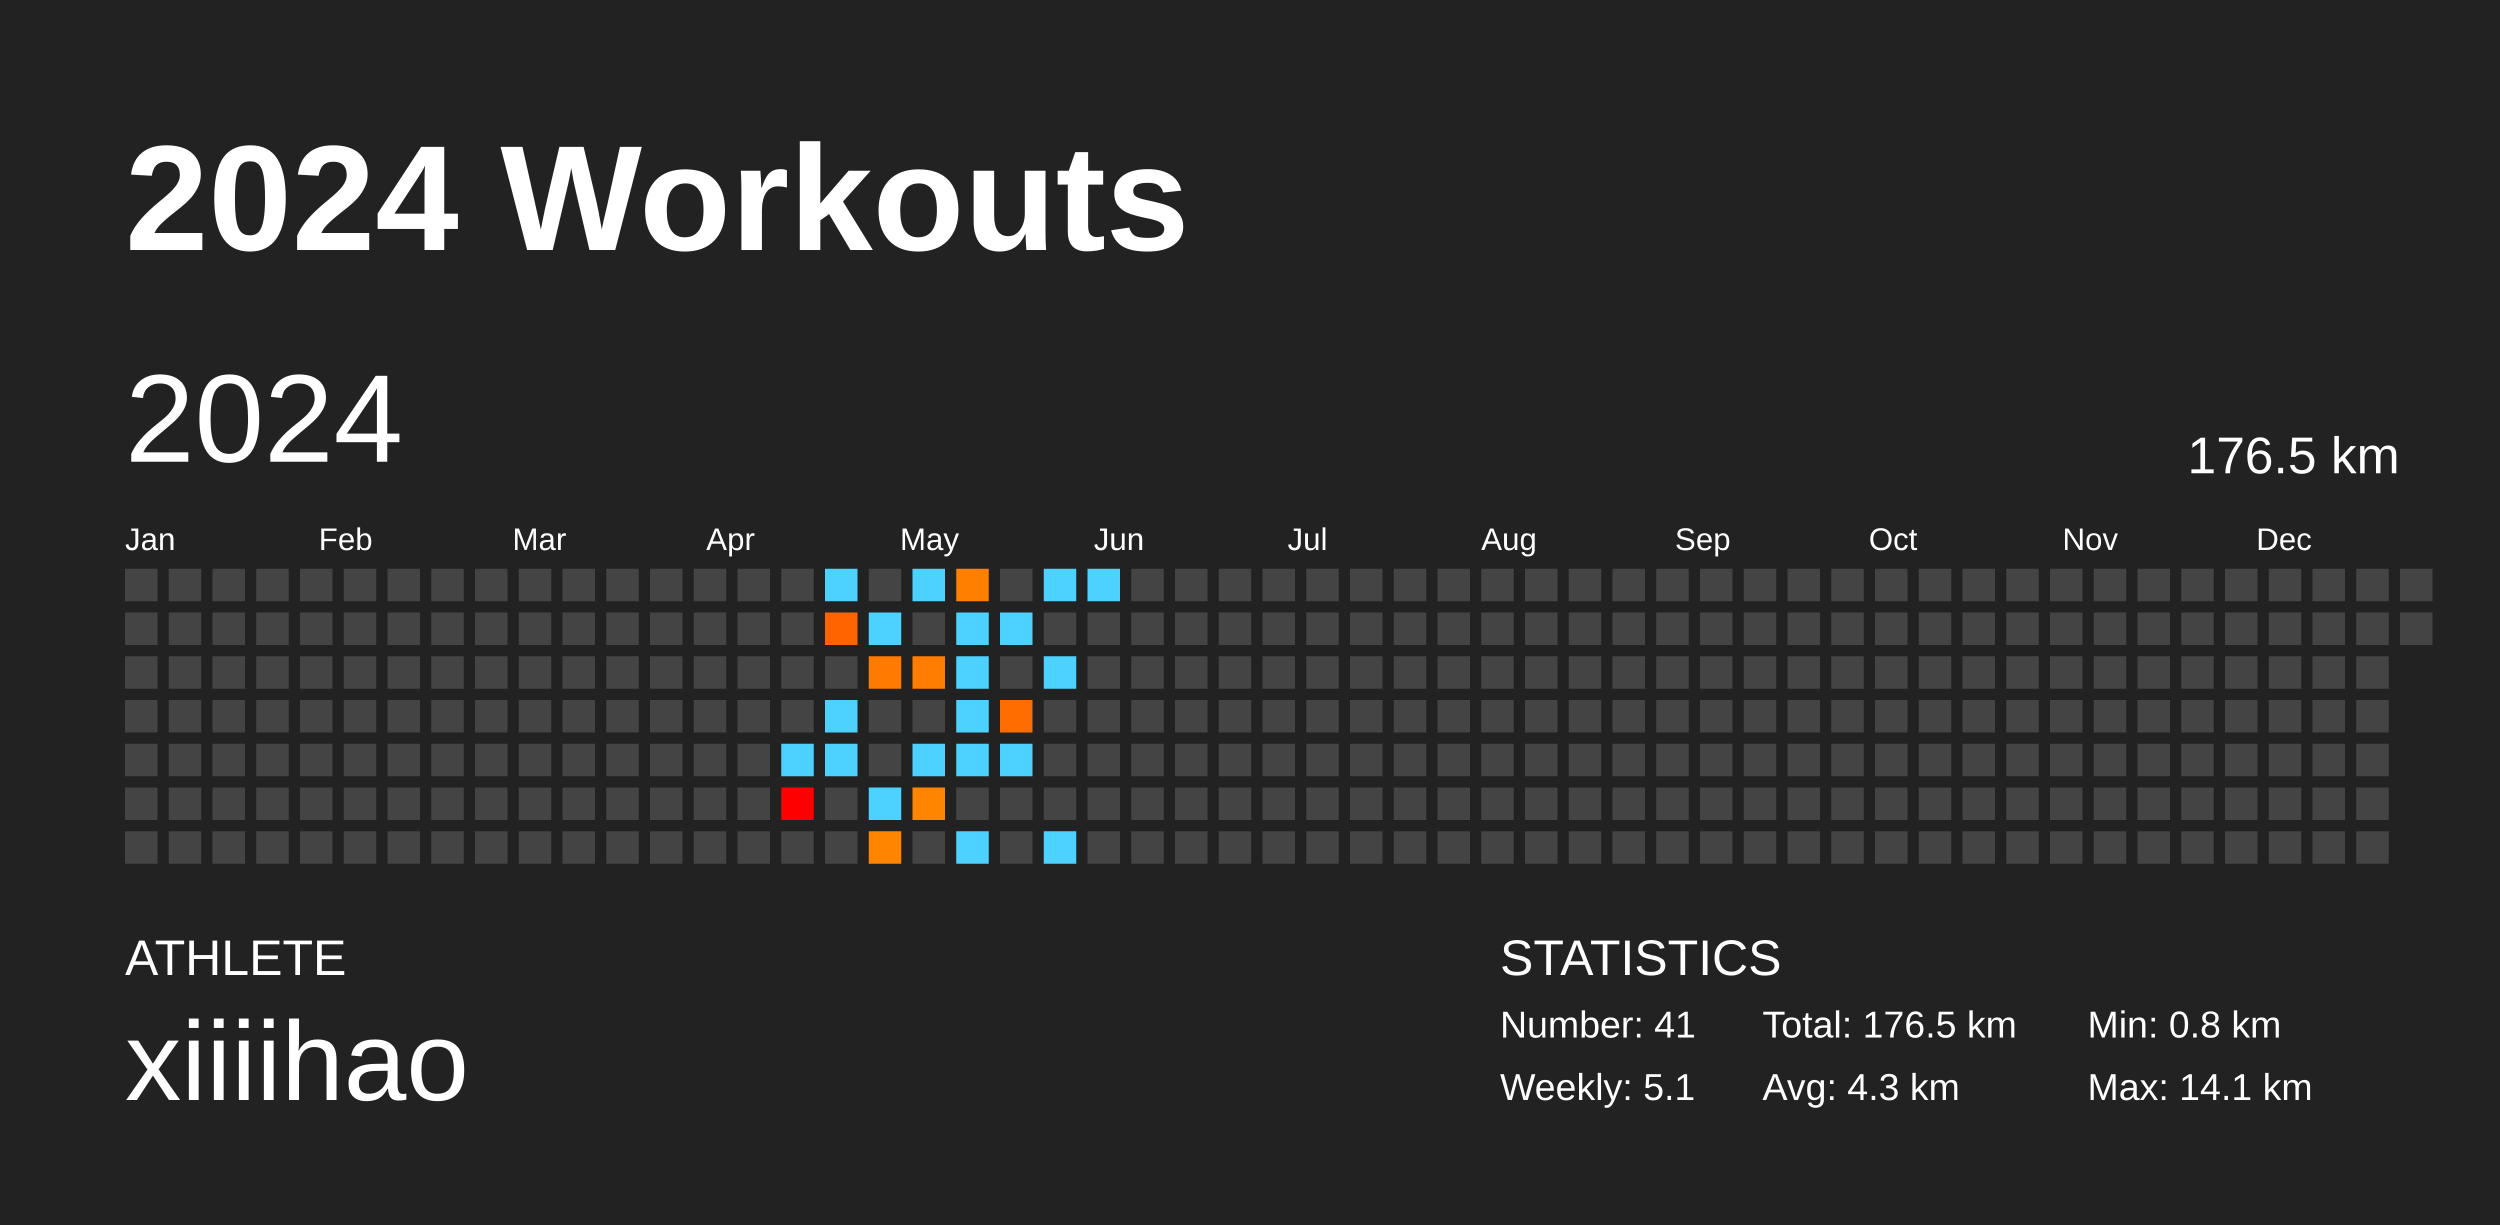
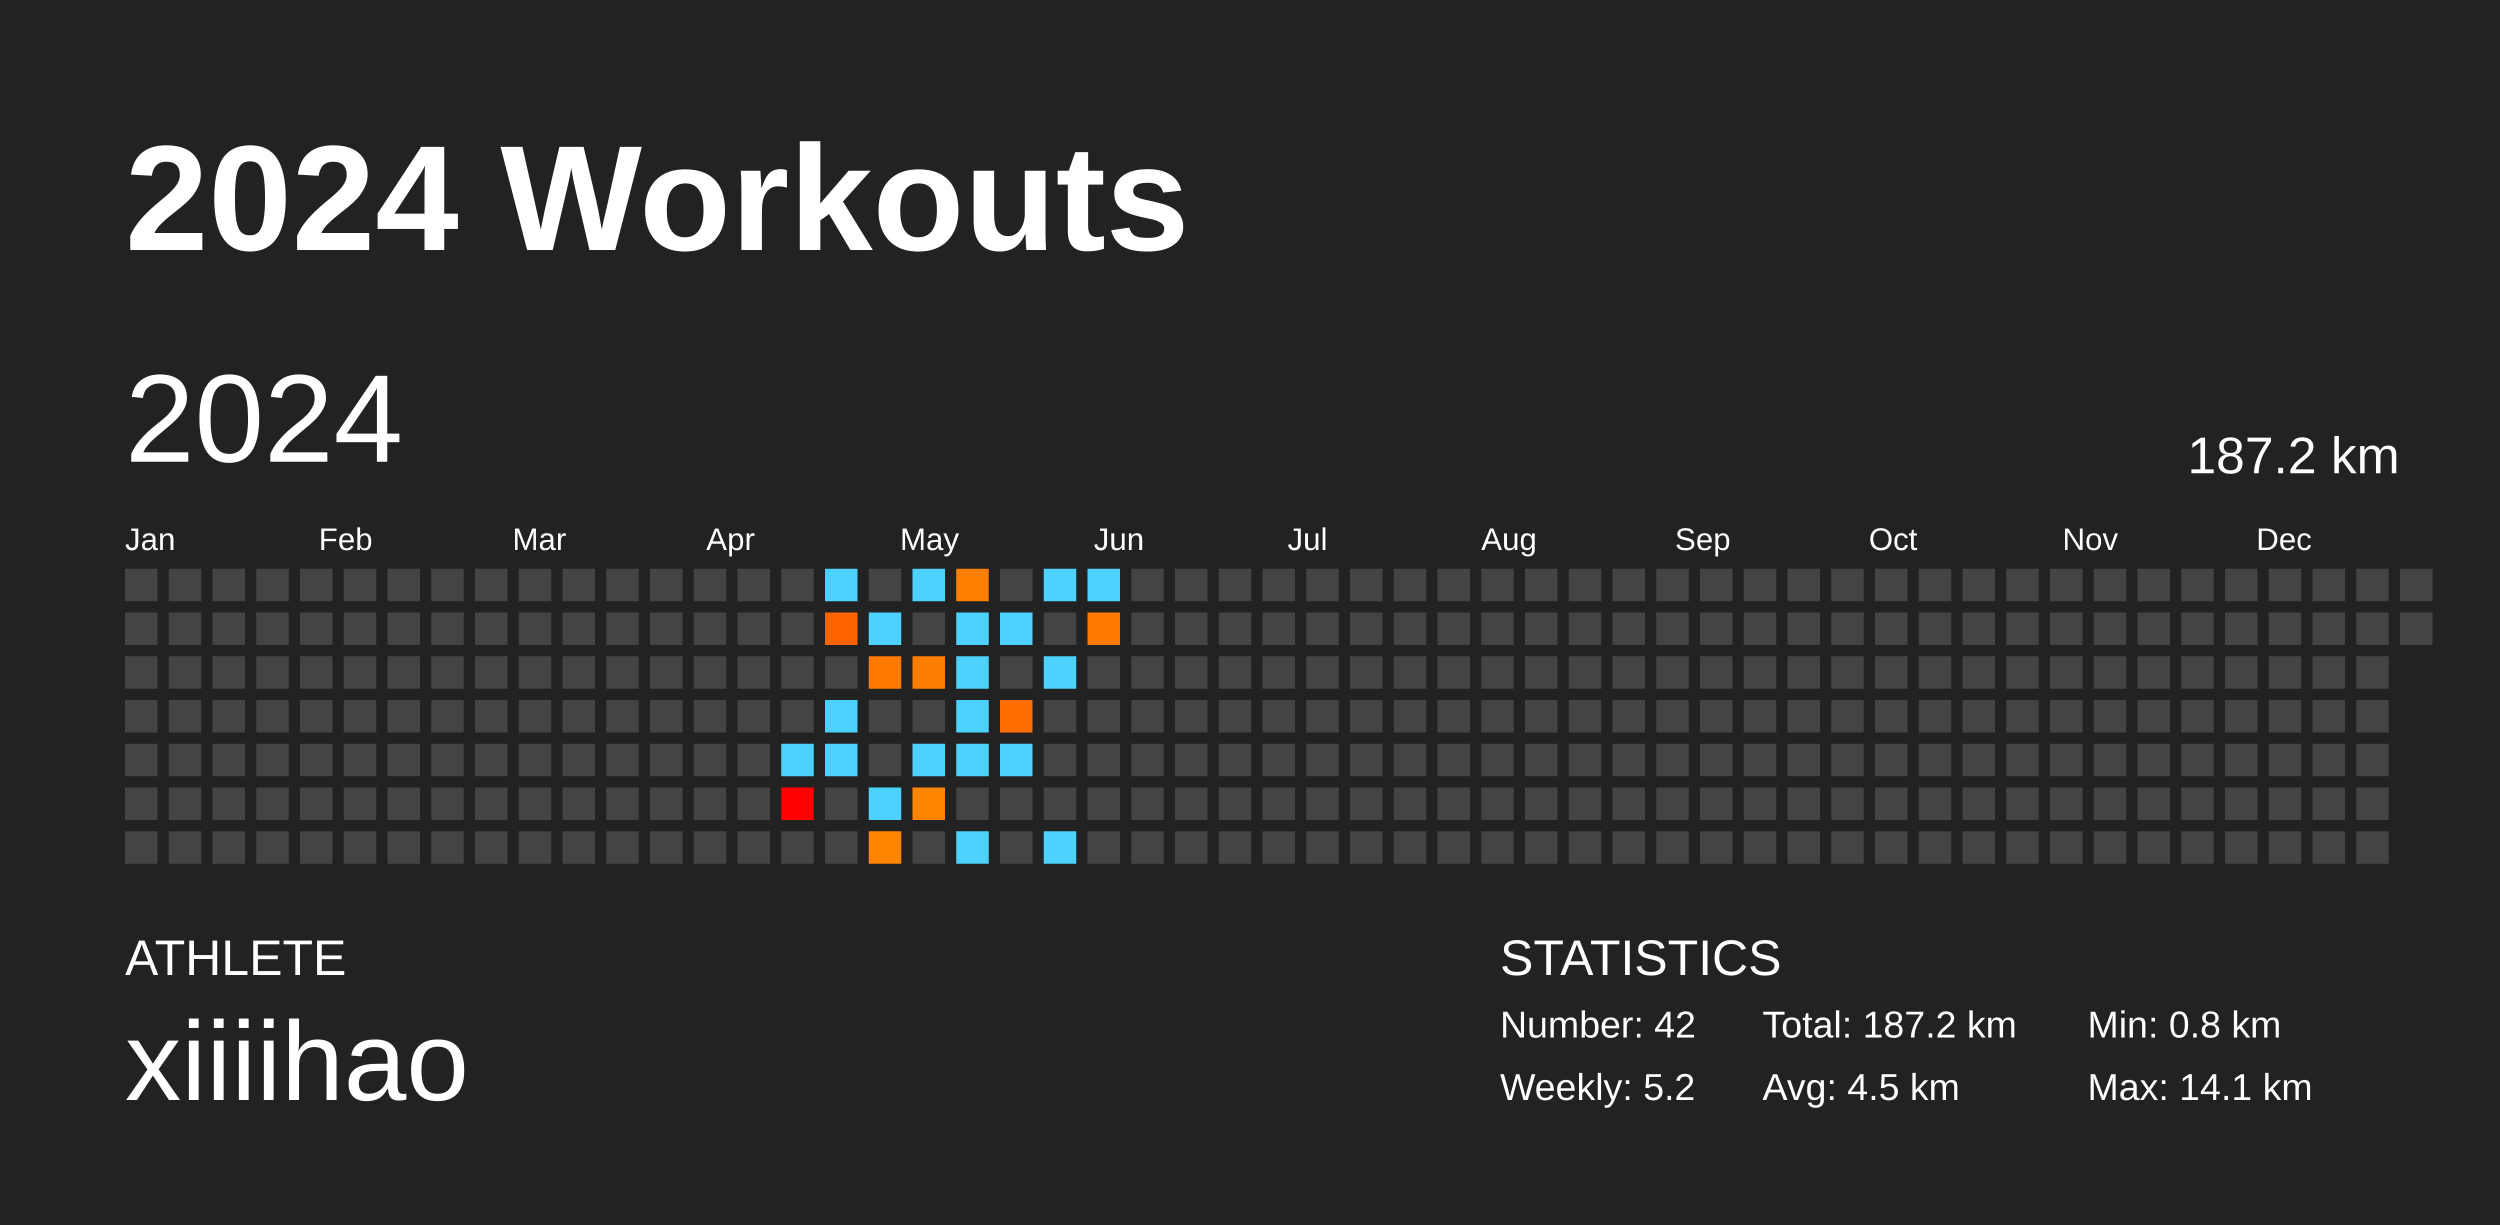
<svg xmlns="http://www.w3.org/2000/svg" baseProfile="full" height="98mm" version="1.1" viewBox="0,0,200,98" width="200mm">
  <defs />
  <rect fill="#222222" height="98" width="200" x="0" y="0" />
  <text fill="#FFFFFF" style="font-size:12px; font-family:Arial; font-weight:bold;" x="10" y="20">2024 Workouts</text>
  <text fill="#FFFFFF" style="font-size:4px; font-family:Arial" x="10" y="78">ATHLETE</text>
  <text fill="#FFFFFF" style="font-size:9px; font-family:Arial" x="10" y="88">xiiiihao</text>
  <text fill="#FFFFFF" style="font-size:4px; font-family:Arial" x="120" y="78">STATISTICS</text>
-   <text fill="#FFFFFF" style="font-size:3px; font-family:Arial" x="120" y="83">Number: 41</text>
-   <text fill="#FFFFFF" style="font-size:3px; font-family:Arial" x="120" y="88">Weekly: 5.1</text>
-   <text fill="#FFFFFF" style="font-size:3px; font-family:Arial" x="141" y="83">Total: 176.5 km</text>
-   <text fill="#FFFFFF" style="font-size:3px; font-family:Arial" x="141" y="88">Avg: 4.3 km</text>
+   <text fill="#FFFFFF" style="font-size:3px; font-family:Arial" x="120" y="83">Number: 42</text>
+   <text fill="#FFFFFF" style="font-size:3px; font-family:Arial" x="120" y="88">Weekly: 5.2</text>
+   <text fill="#FFFFFF" style="font-size:3px; font-family:Arial" x="141" y="83">Total: 187.2 km</text>
+   <text fill="#FFFFFF" style="font-size:3px; font-family:Arial" x="141" y="88">Avg: 4.5 km</text>
  <text fill="#FFFFFF" style="font-size:3px; font-family:Arial" x="167" y="83">Min: 0.8 km</text>
  <text fill="#FFFFFF" style="font-size:3px; font-family:Arial" x="167" y="88">Max: 14.1 km</text>
  <text dominant-baseline="hanging" fill="#FFFFFF" style="font-size:10.0px; font-family:Arial;" x="10" y="30">2024</text>
-   <text dominant-baseline="hanging" fill="#FFFFFF" style="font-size:4.125px; font-family:Arial;" x="175" y="35">176.5 km</text>
+   <text dominant-baseline="hanging" fill="#FFFFFF" style="font-size:4.125px; font-family:Arial;" x="175" y="35">187.2 km</text>
  <text fill="#FFFFFF" style="font-size:2.5px; font-family:Arial" x="10.0" y="44">Jan</text>
  <text fill="#FFFFFF" style="font-size:2.5px; font-family:Arial" x="25.5" y="44">Feb</text>
  <text fill="#FFFFFF" style="font-size:2.5px; font-family:Arial" x="41.0" y="44">Mar</text>
  <text fill="#FFFFFF" style="font-size:2.5px; font-family:Arial" x="56.5" y="44">Apr</text>
  <text fill="#FFFFFF" style="font-size:2.5px; font-family:Arial" x="72.0" y="44">May</text>
  <text fill="#FFFFFF" style="font-size:2.5px; font-family:Arial" x="87.5" y="44">Jun</text>
  <text fill="#FFFFFF" style="font-size:2.5px; font-family:Arial" x="103.0" y="44">Jul</text>
  <text fill="#FFFFFF" style="font-size:2.5px; font-family:Arial" x="118.5" y="44">Aug</text>
  <text fill="#FFFFFF" style="font-size:2.5px; font-family:Arial" x="134.0" y="44">Sep</text>
  <text fill="#FFFFFF" style="font-size:2.5px; font-family:Arial" x="149.5" y="44">Oct</text>
  <text fill="#FFFFFF" style="font-size:2.5px; font-family:Arial" x="165.0" y="44">Nov</text>
  <text fill="#FFFFFF" style="font-size:2.5px; font-family:Arial" x="180.5" y="44">Dec</text>
  <rect fill="#444444" height="2.6" width="2.6" x="10.0" y="45.5" />
  <rect fill="#444444" height="2.6" width="2.6" x="10.0" y="49.0" />
  <rect fill="#444444" height="2.6" width="2.6" x="10.0" y="52.5" />
  <rect fill="#444444" height="2.6" width="2.6" x="10.0" y="56.0" />
  <rect fill="#444444" height="2.6" width="2.6" x="10.0" y="59.5" />
  <rect fill="#444444" height="2.6" width="2.6" x="10.0" y="63.0" />
  <rect fill="#444444" height="2.6" width="2.6" x="10.0" y="66.5" />
  <rect fill="#444444" height="2.6" width="2.6" x="13.5" y="45.5" />
  <rect fill="#444444" height="2.6" width="2.6" x="13.5" y="49.0" />
  <rect fill="#444444" height="2.6" width="2.6" x="13.5" y="52.5" />
  <rect fill="#444444" height="2.6" width="2.6" x="13.5" y="56.0" />
  <rect fill="#444444" height="2.6" width="2.6" x="13.5" y="59.5" />
  <rect fill="#444444" height="2.6" width="2.6" x="13.5" y="63.0" />
  <rect fill="#444444" height="2.6" width="2.6" x="13.5" y="66.5" />
  <rect fill="#444444" height="2.6" width="2.6" x="17.0" y="45.5" />
  <rect fill="#444444" height="2.6" width="2.6" x="17.0" y="49.0" />
  <rect fill="#444444" height="2.6" width="2.6" x="17.0" y="52.5" />
  <rect fill="#444444" height="2.6" width="2.6" x="17.0" y="56.0" />
  <rect fill="#444444" height="2.6" width="2.6" x="17.0" y="59.5" />
  <rect fill="#444444" height="2.6" width="2.6" x="17.0" y="63.0" />
  <rect fill="#444444" height="2.6" width="2.6" x="17.0" y="66.5" />
  <rect fill="#444444" height="2.6" width="2.6" x="20.5" y="45.5" />
  <rect fill="#444444" height="2.6" width="2.6" x="20.5" y="49.0" />
  <rect fill="#444444" height="2.6" width="2.6" x="20.5" y="52.5" />
  <rect fill="#444444" height="2.6" width="2.6" x="20.5" y="56.0" />
  <rect fill="#444444" height="2.6" width="2.6" x="20.5" y="59.5" />
  <rect fill="#444444" height="2.6" width="2.6" x="20.5" y="63.0" />
  <rect fill="#444444" height="2.6" width="2.6" x="20.5" y="66.5" />
  <rect fill="#444444" height="2.6" width="2.6" x="24.0" y="45.5" />
  <rect fill="#444444" height="2.6" width="2.6" x="24.0" y="49.0" />
  <rect fill="#444444" height="2.6" width="2.6" x="24.0" y="52.5" />
  <rect fill="#444444" height="2.6" width="2.6" x="24.0" y="56.0" />
  <rect fill="#444444" height="2.6" width="2.6" x="24.0" y="59.5" />
  <rect fill="#444444" height="2.6" width="2.6" x="24.0" y="63.0" />
  <rect fill="#444444" height="2.6" width="2.6" x="24.0" y="66.5" />
  <rect fill="#444444" height="2.6" width="2.6" x="27.5" y="45.5" />
  <rect fill="#444444" height="2.6" width="2.6" x="27.5" y="49.0" />
  <rect fill="#444444" height="2.6" width="2.6" x="27.5" y="52.5" />
  <rect fill="#444444" height="2.6" width="2.6" x="27.5" y="56.0" />
  <rect fill="#444444" height="2.6" width="2.6" x="27.5" y="59.5" />
  <rect fill="#444444" height="2.6" width="2.6" x="27.5" y="63.0" />
  <rect fill="#444444" height="2.6" width="2.6" x="27.5" y="66.5" />
  <rect fill="#444444" height="2.6" width="2.6" x="31.0" y="45.5" />
  <rect fill="#444444" height="2.6" width="2.6" x="31.0" y="49.0" />
  <rect fill="#444444" height="2.6" width="2.6" x="31.0" y="52.5" />
  <rect fill="#444444" height="2.6" width="2.6" x="31.0" y="56.0" />
  <rect fill="#444444" height="2.6" width="2.6" x="31.0" y="59.5" />
  <rect fill="#444444" height="2.6" width="2.6" x="31.0" y="63.0" />
  <rect fill="#444444" height="2.6" width="2.6" x="31.0" y="66.5" />
  <rect fill="#444444" height="2.6" width="2.6" x="34.5" y="45.5" />
  <rect fill="#444444" height="2.6" width="2.6" x="34.5" y="49.0" />
  <rect fill="#444444" height="2.6" width="2.6" x="34.5" y="52.5" />
  <rect fill="#444444" height="2.6" width="2.6" x="34.5" y="56.0" />
  <rect fill="#444444" height="2.6" width="2.6" x="34.5" y="59.5" />
  <rect fill="#444444" height="2.6" width="2.6" x="34.5" y="63.0" />
  <rect fill="#444444" height="2.6" width="2.6" x="34.5" y="66.5" />
  <rect fill="#444444" height="2.6" width="2.6" x="38.0" y="45.5" />
  <rect fill="#444444" height="2.6" width="2.6" x="38.0" y="49.0" />
  <rect fill="#444444" height="2.6" width="2.6" x="38.0" y="52.5" />
  <rect fill="#444444" height="2.6" width="2.6" x="38.0" y="56.0" />
  <rect fill="#444444" height="2.6" width="2.6" x="38.0" y="59.5" />
  <rect fill="#444444" height="2.6" width="2.6" x="38.0" y="63.0" />
  <rect fill="#444444" height="2.6" width="2.6" x="38.0" y="66.5" />
  <rect fill="#444444" height="2.6" width="2.6" x="41.5" y="45.5" />
  <rect fill="#444444" height="2.6" width="2.6" x="41.5" y="49.0" />
  <rect fill="#444444" height="2.6" width="2.6" x="41.5" y="52.5" />
  <rect fill="#444444" height="2.6" width="2.6" x="41.5" y="56.0" />
  <rect fill="#444444" height="2.6" width="2.6" x="41.5" y="59.5" />
  <rect fill="#444444" height="2.6" width="2.6" x="41.5" y="63.0" />
  <rect fill="#444444" height="2.6" width="2.6" x="41.5" y="66.5" />
  <rect fill="#444444" height="2.6" width="2.6" x="45.0" y="45.5" />
  <rect fill="#444444" height="2.6" width="2.6" x="45.0" y="49.0" />
  <rect fill="#444444" height="2.6" width="2.6" x="45.0" y="52.5" />
  <rect fill="#444444" height="2.6" width="2.6" x="45.0" y="56.0" />
  <rect fill="#444444" height="2.6" width="2.6" x="45.0" y="59.5" />
  <rect fill="#444444" height="2.6" width="2.6" x="45.0" y="63.0" />
  <rect fill="#444444" height="2.6" width="2.6" x="45.0" y="66.5" />
  <rect fill="#444444" height="2.6" width="2.6" x="48.5" y="45.5" />
  <rect fill="#444444" height="2.6" width="2.6" x="48.5" y="49.0" />
  <rect fill="#444444" height="2.6" width="2.6" x="48.5" y="52.5" />
  <rect fill="#444444" height="2.6" width="2.6" x="48.5" y="56.0" />
  <rect fill="#444444" height="2.6" width="2.6" x="48.5" y="59.5" />
  <rect fill="#444444" height="2.6" width="2.6" x="48.5" y="63.0" />
  <rect fill="#444444" height="2.6" width="2.6" x="48.5" y="66.5" />
  <rect fill="#444444" height="2.6" width="2.6" x="52.0" y="45.5" />
  <rect fill="#444444" height="2.6" width="2.6" x="52.0" y="49.0" />
  <rect fill="#444444" height="2.6" width="2.6" x="52.0" y="52.5" />
  <rect fill="#444444" height="2.6" width="2.6" x="52.0" y="56.0" />
  <rect fill="#444444" height="2.6" width="2.6" x="52.0" y="59.5" />
  <rect fill="#444444" height="2.6" width="2.6" x="52.0" y="63.0" />
  <rect fill="#444444" height="2.6" width="2.6" x="52.0" y="66.5" />
  <rect fill="#444444" height="2.6" width="2.6" x="55.5" y="45.5" />
  <rect fill="#444444" height="2.6" width="2.6" x="55.5" y="49.0" />
  <rect fill="#444444" height="2.6" width="2.6" x="55.5" y="52.5" />
  <rect fill="#444444" height="2.6" width="2.6" x="55.5" y="56.0" />
  <rect fill="#444444" height="2.6" width="2.6" x="55.5" y="59.5" />
  <rect fill="#444444" height="2.6" width="2.6" x="55.5" y="63.0" />
  <rect fill="#444444" height="2.6" width="2.6" x="55.5" y="66.5" />
  <rect fill="#444444" height="2.6" width="2.6" x="59.0" y="45.5" />
  <rect fill="#444444" height="2.6" width="2.6" x="59.0" y="49.0" />
  <rect fill="#444444" height="2.6" width="2.6" x="59.0" y="52.5" />
  <rect fill="#444444" height="2.6" width="2.6" x="59.0" y="56.0" />
  <rect fill="#444444" height="2.6" width="2.6" x="59.0" y="59.5" />
  <rect fill="#444444" height="2.6" width="2.6" x="59.0" y="63.0" />
  <rect fill="#444444" height="2.6" width="2.6" x="59.0" y="66.5" />
  <rect fill="#444444" height="2.6" width="2.6" x="62.5" y="45.5" />
  <rect fill="#444444" height="2.6" width="2.6" x="62.5" y="49.0" />
  <rect fill="#444444" height="2.6" width="2.6" x="62.5" y="52.5" />
  <rect fill="#444444" height="2.6" width="2.6" x="62.5" y="56.0" />
  <rect fill="#4dd2ff" height="2.6" width="2.6" x="62.5" y="59.5" />
  <rect fill="#ff0000" height="2.6" width="2.6" x="62.5" y="63.0" />
  <rect fill="#444444" height="2.6" width="2.6" x="62.5" y="66.5" />
  <rect fill="#4dd2ff" height="2.6" width="2.6" x="66.0" y="45.5" />
  <rect fill="#ff6400" height="2.6" width="2.6" x="66.0" y="49.0" />
  <rect fill="#444444" height="2.6" width="2.6" x="66.0" y="52.5" />
  <rect fill="#4dd2ff" height="2.6" width="2.6" x="66.0" y="56.0" />
  <rect fill="#4dd2ff" height="2.6" width="2.6" x="66.0" y="59.5" />
  <rect fill="#444444" height="2.6" width="2.6" x="66.0" y="63.0" />
  <rect fill="#444444" height="2.6" width="2.6" x="66.0" y="66.5" />
  <rect fill="#444444" height="2.6" width="2.6" x="69.5" y="45.5" />
  <rect fill="#4dd2ff" height="2.6" width="2.6" x="69.5" y="49.0" />
  <rect fill="#ff7a00" height="2.6" width="2.6" x="69.5" y="52.5" />
  <rect fill="#444444" height="2.6" width="2.6" x="69.5" y="56.0" />
  <rect fill="#444444" height="2.6" width="2.6" x="69.5" y="59.5" />
  <rect fill="#4dd2ff" height="2.6" width="2.6" x="69.5" y="63.0" />
  <rect fill="#ff8400" height="2.6" width="2.6" x="69.5" y="66.5" />
  <rect fill="#4dd2ff" height="2.6" width="2.6" x="73.0" y="45.5" />
  <rect fill="#444444" height="2.6" width="2.6" x="73.0" y="49.0" />
  <rect fill="#ff7d00" height="2.6" width="2.6" x="73.0" y="52.5" />
  <rect fill="#444444" height="2.6" width="2.6" x="73.0" y="56.0" />
  <rect fill="#4dd2ff" height="2.6" width="2.6" x="73.0" y="59.5" />
  <rect fill="#ff8400" height="2.6" width="2.6" x="73.0" y="63.0" />
  <rect fill="#444444" height="2.6" width="2.6" x="73.0" y="66.5" />
  <rect fill="#ff8000" height="2.6" width="2.6" x="76.5" y="45.5" />
  <rect fill="#4dd2ff" height="2.6" width="2.6" x="76.5" y="49.0" />
  <rect fill="#4dd2ff" height="2.6" width="2.6" x="76.5" y="52.5" />
  <rect fill="#4dd2ff" height="2.6" width="2.6" x="76.5" y="56.0" />
  <rect fill="#4dd2ff" height="2.6" width="2.6" x="76.5" y="59.5" />
  <rect fill="#444444" height="2.6" width="2.6" x="76.5" y="63.0" />
  <rect fill="#4dd2ff" height="2.6" width="2.6" x="76.5" y="66.5" />
  <rect fill="#444444" height="2.6" width="2.6" x="80.0" y="45.5" />
  <rect fill="#4dd2ff" height="2.6" width="2.6" x="80.0" y="49.0" />
  <rect fill="#444444" height="2.6" width="2.6" x="80.0" y="52.5" />
  <rect fill="#ff6c00" height="2.6" width="2.6" x="80.0" y="56.0" />
  <rect fill="#4dd2ff" height="2.6" width="2.6" x="80.0" y="59.5" />
  <rect fill="#444444" height="2.6" width="2.6" x="80.0" y="63.0" />
  <rect fill="#444444" height="2.6" width="2.6" x="80.0" y="66.5" />
  <rect fill="#4dd2ff" height="2.6" width="2.6" x="83.5" y="45.5" />
  <rect fill="#444444" height="2.6" width="2.6" x="83.5" y="49.0" />
  <rect fill="#4dd2ff" height="2.6" width="2.6" x="83.5" y="52.5" />
  <rect fill="#444444" height="2.6" width="2.6" x="83.5" y="56.0" />
  <rect fill="#444444" height="2.6" width="2.6" x="83.5" y="59.5" />
  <rect fill="#444444" height="2.6" width="2.6" x="83.5" y="63.0" />
  <rect fill="#4dd2ff" height="2.6" width="2.6" x="83.5" y="66.5" />
  <rect fill="#4dd2ff" height="2.6" width="2.6" x="87.0" y="45.5" />
-   <rect fill="#444444" height="2.6" width="2.6" x="87.0" y="49.0" />
+   <rect fill="#ff7a00" height="2.6" width="2.6" x="87.0" y="49.0" />
  <rect fill="#444444" height="2.6" width="2.6" x="87.0" y="52.5" />
  <rect fill="#444444" height="2.6" width="2.6" x="87.0" y="56.0" />
  <rect fill="#444444" height="2.6" width="2.6" x="87.0" y="59.5" />
  <rect fill="#444444" height="2.6" width="2.6" x="87.0" y="63.0" />
  <rect fill="#444444" height="2.6" width="2.6" x="87.0" y="66.5" />
  <rect fill="#444444" height="2.6" width="2.6" x="90.5" y="45.5" />
  <rect fill="#444444" height="2.6" width="2.6" x="90.5" y="49.0" />
  <rect fill="#444444" height="2.6" width="2.6" x="90.5" y="52.5" />
  <rect fill="#444444" height="2.6" width="2.6" x="90.5" y="56.0" />
  <rect fill="#444444" height="2.6" width="2.6" x="90.5" y="59.5" />
  <rect fill="#444444" height="2.6" width="2.6" x="90.5" y="63.0" />
  <rect fill="#444444" height="2.6" width="2.6" x="90.5" y="66.5" />
  <rect fill="#444444" height="2.6" width="2.6" x="94.0" y="45.5" />
  <rect fill="#444444" height="2.6" width="2.6" x="94.0" y="49.0" />
  <rect fill="#444444" height="2.6" width="2.6" x="94.0" y="52.5" />
  <rect fill="#444444" height="2.6" width="2.6" x="94.0" y="56.0" />
  <rect fill="#444444" height="2.6" width="2.6" x="94.0" y="59.5" />
  <rect fill="#444444" height="2.6" width="2.6" x="94.0" y="63.0" />
  <rect fill="#444444" height="2.6" width="2.6" x="94.0" y="66.5" />
  <rect fill="#444444" height="2.6" width="2.6" x="97.5" y="45.5" />
  <rect fill="#444444" height="2.6" width="2.6" x="97.5" y="49.0" />
  <rect fill="#444444" height="2.6" width="2.6" x="97.5" y="52.5" />
  <rect fill="#444444" height="2.6" width="2.6" x="97.5" y="56.0" />
  <rect fill="#444444" height="2.6" width="2.6" x="97.5" y="59.5" />
  <rect fill="#444444" height="2.6" width="2.6" x="97.5" y="63.0" />
  <rect fill="#444444" height="2.6" width="2.6" x="97.5" y="66.5" />
  <rect fill="#444444" height="2.6" width="2.6" x="101.0" y="45.5" />
  <rect fill="#444444" height="2.6" width="2.6" x="101.0" y="49.0" />
  <rect fill="#444444" height="2.6" width="2.6" x="101.0" y="52.5" />
  <rect fill="#444444" height="2.6" width="2.6" x="101.0" y="56.0" />
  <rect fill="#444444" height="2.6" width="2.6" x="101.0" y="59.5" />
  <rect fill="#444444" height="2.6" width="2.6" x="101.0" y="63.0" />
  <rect fill="#444444" height="2.6" width="2.6" x="101.0" y="66.5" />
  <rect fill="#444444" height="2.6" width="2.6" x="104.5" y="45.5" />
  <rect fill="#444444" height="2.6" width="2.6" x="104.5" y="49.0" />
  <rect fill="#444444" height="2.6" width="2.6" x="104.5" y="52.5" />
  <rect fill="#444444" height="2.6" width="2.6" x="104.5" y="56.0" />
  <rect fill="#444444" height="2.6" width="2.6" x="104.5" y="59.5" />
  <rect fill="#444444" height="2.6" width="2.6" x="104.5" y="63.0" />
  <rect fill="#444444" height="2.6" width="2.6" x="104.5" y="66.5" />
  <rect fill="#444444" height="2.6" width="2.6" x="108.0" y="45.5" />
  <rect fill="#444444" height="2.6" width="2.6" x="108.0" y="49.0" />
  <rect fill="#444444" height="2.6" width="2.6" x="108.0" y="52.5" />
  <rect fill="#444444" height="2.6" width="2.6" x="108.0" y="56.0" />
  <rect fill="#444444" height="2.6" width="2.6" x="108.0" y="59.5" />
  <rect fill="#444444" height="2.6" width="2.6" x="108.0" y="63.0" />
  <rect fill="#444444" height="2.6" width="2.6" x="108.0" y="66.5" />
  <rect fill="#444444" height="2.6" width="2.6" x="111.5" y="45.5" />
  <rect fill="#444444" height="2.6" width="2.6" x="111.5" y="49.0" />
  <rect fill="#444444" height="2.6" width="2.6" x="111.5" y="52.5" />
  <rect fill="#444444" height="2.6" width="2.6" x="111.5" y="56.0" />
  <rect fill="#444444" height="2.6" width="2.6" x="111.5" y="59.5" />
  <rect fill="#444444" height="2.6" width="2.6" x="111.5" y="63.0" />
  <rect fill="#444444" height="2.6" width="2.6" x="111.5" y="66.5" />
  <rect fill="#444444" height="2.6" width="2.6" x="115.0" y="45.5" />
  <rect fill="#444444" height="2.6" width="2.6" x="115.0" y="49.0" />
  <rect fill="#444444" height="2.6" width="2.6" x="115.0" y="52.5" />
  <rect fill="#444444" height="2.6" width="2.6" x="115.0" y="56.0" />
  <rect fill="#444444" height="2.6" width="2.6" x="115.0" y="59.5" />
  <rect fill="#444444" height="2.6" width="2.6" x="115.0" y="63.0" />
  <rect fill="#444444" height="2.6" width="2.6" x="115.0" y="66.5" />
  <rect fill="#444444" height="2.6" width="2.6" x="118.5" y="45.5" />
  <rect fill="#444444" height="2.6" width="2.6" x="118.5" y="49.0" />
  <rect fill="#444444" height="2.6" width="2.6" x="118.5" y="52.5" />
  <rect fill="#444444" height="2.6" width="2.6" x="118.5" y="56.0" />
  <rect fill="#444444" height="2.6" width="2.6" x="118.5" y="59.5" />
  <rect fill="#444444" height="2.6" width="2.6" x="118.5" y="63.0" />
  <rect fill="#444444" height="2.6" width="2.6" x="118.5" y="66.5" />
  <rect fill="#444444" height="2.6" width="2.6" x="122.0" y="45.5" />
  <rect fill="#444444" height="2.6" width="2.6" x="122.0" y="49.0" />
  <rect fill="#444444" height="2.6" width="2.6" x="122.0" y="52.5" />
  <rect fill="#444444" height="2.6" width="2.6" x="122.0" y="56.0" />
  <rect fill="#444444" height="2.6" width="2.6" x="122.0" y="59.5" />
  <rect fill="#444444" height="2.6" width="2.6" x="122.0" y="63.0" />
  <rect fill="#444444" height="2.6" width="2.6" x="122.0" y="66.5" />
  <rect fill="#444444" height="2.6" width="2.6" x="125.5" y="45.5" />
  <rect fill="#444444" height="2.6" width="2.6" x="125.5" y="49.0" />
  <rect fill="#444444" height="2.6" width="2.6" x="125.5" y="52.5" />
  <rect fill="#444444" height="2.6" width="2.6" x="125.5" y="56.0" />
  <rect fill="#444444" height="2.6" width="2.6" x="125.5" y="59.5" />
  <rect fill="#444444" height="2.6" width="2.6" x="125.5" y="63.0" />
  <rect fill="#444444" height="2.6" width="2.6" x="125.5" y="66.5" />
  <rect fill="#444444" height="2.6" width="2.6" x="129.0" y="45.5" />
  <rect fill="#444444" height="2.6" width="2.6" x="129.0" y="49.0" />
  <rect fill="#444444" height="2.6" width="2.6" x="129.0" y="52.5" />
  <rect fill="#444444" height="2.6" width="2.6" x="129.0" y="56.0" />
  <rect fill="#444444" height="2.6" width="2.6" x="129.0" y="59.5" />
  <rect fill="#444444" height="2.6" width="2.6" x="129.0" y="63.0" />
  <rect fill="#444444" height="2.6" width="2.6" x="129.0" y="66.5" />
  <rect fill="#444444" height="2.6" width="2.6" x="132.5" y="45.5" />
  <rect fill="#444444" height="2.6" width="2.6" x="132.5" y="49.0" />
  <rect fill="#444444" height="2.6" width="2.6" x="132.5" y="52.5" />
  <rect fill="#444444" height="2.6" width="2.6" x="132.5" y="56.0" />
  <rect fill="#444444" height="2.6" width="2.6" x="132.5" y="59.5" />
  <rect fill="#444444" height="2.6" width="2.6" x="132.5" y="63.0" />
  <rect fill="#444444" height="2.6" width="2.6" x="132.5" y="66.5" />
  <rect fill="#444444" height="2.6" width="2.6" x="136.0" y="45.5" />
  <rect fill="#444444" height="2.6" width="2.6" x="136.0" y="49.0" />
  <rect fill="#444444" height="2.6" width="2.6" x="136.0" y="52.5" />
  <rect fill="#444444" height="2.6" width="2.6" x="136.0" y="56.0" />
  <rect fill="#444444" height="2.6" width="2.6" x="136.0" y="59.5" />
  <rect fill="#444444" height="2.6" width="2.6" x="136.0" y="63.0" />
  <rect fill="#444444" height="2.6" width="2.6" x="136.0" y="66.5" />
  <rect fill="#444444" height="2.6" width="2.6" x="139.5" y="45.5" />
  <rect fill="#444444" height="2.6" width="2.6" x="139.5" y="49.0" />
  <rect fill="#444444" height="2.6" width="2.6" x="139.5" y="52.5" />
  <rect fill="#444444" height="2.6" width="2.6" x="139.5" y="56.0" />
  <rect fill="#444444" height="2.6" width="2.6" x="139.5" y="59.5" />
  <rect fill="#444444" height="2.6" width="2.6" x="139.5" y="63.0" />
  <rect fill="#444444" height="2.6" width="2.6" x="139.5" y="66.5" />
  <rect fill="#444444" height="2.6" width="2.6" x="143.0" y="45.5" />
  <rect fill="#444444" height="2.6" width="2.6" x="143.0" y="49.0" />
  <rect fill="#444444" height="2.6" width="2.6" x="143.0" y="52.5" />
  <rect fill="#444444" height="2.6" width="2.6" x="143.0" y="56.0" />
  <rect fill="#444444" height="2.6" width="2.6" x="143.0" y="59.5" />
  <rect fill="#444444" height="2.6" width="2.6" x="143.0" y="63.0" />
  <rect fill="#444444" height="2.6" width="2.6" x="143.0" y="66.5" />
  <rect fill="#444444" height="2.6" width="2.6" x="146.5" y="45.5" />
  <rect fill="#444444" height="2.6" width="2.6" x="146.5" y="49.0" />
  <rect fill="#444444" height="2.6" width="2.6" x="146.5" y="52.5" />
  <rect fill="#444444" height="2.6" width="2.6" x="146.5" y="56.0" />
  <rect fill="#444444" height="2.6" width="2.6" x="146.5" y="59.5" />
  <rect fill="#444444" height="2.6" width="2.6" x="146.5" y="63.0" />
  <rect fill="#444444" height="2.6" width="2.6" x="146.5" y="66.5" />
  <rect fill="#444444" height="2.6" width="2.6" x="150.0" y="45.5" />
  <rect fill="#444444" height="2.6" width="2.6" x="150.0" y="49.0" />
  <rect fill="#444444" height="2.6" width="2.6" x="150.0" y="52.5" />
  <rect fill="#444444" height="2.6" width="2.6" x="150.0" y="56.0" />
  <rect fill="#444444" height="2.6" width="2.6" x="150.0" y="59.5" />
  <rect fill="#444444" height="2.6" width="2.6" x="150.0" y="63.0" />
  <rect fill="#444444" height="2.6" width="2.6" x="150.0" y="66.5" />
  <rect fill="#444444" height="2.6" width="2.6" x="153.5" y="45.5" />
  <rect fill="#444444" height="2.6" width="2.6" x="153.5" y="49.0" />
  <rect fill="#444444" height="2.6" width="2.6" x="153.5" y="52.5" />
  <rect fill="#444444" height="2.6" width="2.6" x="153.5" y="56.0" />
  <rect fill="#444444" height="2.6" width="2.6" x="153.5" y="59.5" />
  <rect fill="#444444" height="2.6" width="2.6" x="153.5" y="63.0" />
  <rect fill="#444444" height="2.6" width="2.6" x="153.5" y="66.5" />
  <rect fill="#444444" height="2.6" width="2.6" x="157.0" y="45.5" />
  <rect fill="#444444" height="2.6" width="2.6" x="157.0" y="49.0" />
  <rect fill="#444444" height="2.6" width="2.6" x="157.0" y="52.5" />
  <rect fill="#444444" height="2.6" width="2.6" x="157.0" y="56.0" />
  <rect fill="#444444" height="2.6" width="2.6" x="157.0" y="59.5" />
  <rect fill="#444444" height="2.6" width="2.6" x="157.0" y="63.0" />
  <rect fill="#444444" height="2.6" width="2.6" x="157.0" y="66.5" />
  <rect fill="#444444" height="2.6" width="2.6" x="160.5" y="45.5" />
  <rect fill="#444444" height="2.6" width="2.6" x="160.5" y="49.0" />
  <rect fill="#444444" height="2.6" width="2.6" x="160.5" y="52.5" />
  <rect fill="#444444" height="2.6" width="2.6" x="160.5" y="56.0" />
  <rect fill="#444444" height="2.6" width="2.6" x="160.5" y="59.5" />
  <rect fill="#444444" height="2.6" width="2.6" x="160.5" y="63.0" />
  <rect fill="#444444" height="2.6" width="2.6" x="160.5" y="66.5" />
  <rect fill="#444444" height="2.6" width="2.6" x="164.0" y="45.5" />
  <rect fill="#444444" height="2.6" width="2.6" x="164.0" y="49.0" />
  <rect fill="#444444" height="2.6" width="2.6" x="164.0" y="52.5" />
  <rect fill="#444444" height="2.6" width="2.6" x="164.0" y="56.0" />
  <rect fill="#444444" height="2.6" width="2.6" x="164.0" y="59.5" />
  <rect fill="#444444" height="2.6" width="2.6" x="164.0" y="63.0" />
  <rect fill="#444444" height="2.6" width="2.6" x="164.0" y="66.5" />
  <rect fill="#444444" height="2.6" width="2.6" x="167.5" y="45.5" />
  <rect fill="#444444" height="2.6" width="2.6" x="167.5" y="49.0" />
  <rect fill="#444444" height="2.6" width="2.6" x="167.5" y="52.5" />
  <rect fill="#444444" height="2.6" width="2.6" x="167.5" y="56.0" />
  <rect fill="#444444" height="2.6" width="2.6" x="167.5" y="59.5" />
  <rect fill="#444444" height="2.6" width="2.6" x="167.5" y="63.0" />
  <rect fill="#444444" height="2.6" width="2.6" x="167.5" y="66.5" />
  <rect fill="#444444" height="2.6" width="2.6" x="171.0" y="45.5" />
  <rect fill="#444444" height="2.6" width="2.6" x="171.0" y="49.0" />
  <rect fill="#444444" height="2.6" width="2.6" x="171.0" y="52.5" />
  <rect fill="#444444" height="2.6" width="2.6" x="171.0" y="56.0" />
  <rect fill="#444444" height="2.6" width="2.6" x="171.0" y="59.5" />
  <rect fill="#444444" height="2.6" width="2.6" x="171.0" y="63.0" />
  <rect fill="#444444" height="2.6" width="2.6" x="171.0" y="66.5" />
  <rect fill="#444444" height="2.6" width="2.6" x="174.5" y="45.5" />
  <rect fill="#444444" height="2.6" width="2.6" x="174.5" y="49.0" />
  <rect fill="#444444" height="2.6" width="2.6" x="174.5" y="52.5" />
  <rect fill="#444444" height="2.6" width="2.6" x="174.5" y="56.0" />
  <rect fill="#444444" height="2.6" width="2.6" x="174.5" y="59.5" />
  <rect fill="#444444" height="2.6" width="2.6" x="174.5" y="63.0" />
  <rect fill="#444444" height="2.6" width="2.6" x="174.5" y="66.5" />
  <rect fill="#444444" height="2.6" width="2.6" x="178.0" y="45.5" />
  <rect fill="#444444" height="2.6" width="2.6" x="178.0" y="49.0" />
  <rect fill="#444444" height="2.6" width="2.6" x="178.0" y="52.5" />
  <rect fill="#444444" height="2.6" width="2.6" x="178.0" y="56.0" />
  <rect fill="#444444" height="2.6" width="2.6" x="178.0" y="59.5" />
  <rect fill="#444444" height="2.6" width="2.6" x="178.0" y="63.0" />
  <rect fill="#444444" height="2.6" width="2.6" x="178.0" y="66.5" />
  <rect fill="#444444" height="2.6" width="2.6" x="181.5" y="45.5" />
  <rect fill="#444444" height="2.6" width="2.6" x="181.5" y="49.0" />
  <rect fill="#444444" height="2.6" width="2.6" x="181.5" y="52.5" />
  <rect fill="#444444" height="2.6" width="2.6" x="181.5" y="56.0" />
  <rect fill="#444444" height="2.6" width="2.6" x="181.5" y="59.5" />
  <rect fill="#444444" height="2.6" width="2.6" x="181.5" y="63.0" />
  <rect fill="#444444" height="2.6" width="2.6" x="181.5" y="66.5" />
  <rect fill="#444444" height="2.6" width="2.6" x="185.0" y="45.5" />
  <rect fill="#444444" height="2.6" width="2.6" x="185.0" y="49.0" />
  <rect fill="#444444" height="2.6" width="2.6" x="185.0" y="52.5" />
  <rect fill="#444444" height="2.6" width="2.6" x="185.0" y="56.0" />
  <rect fill="#444444" height="2.6" width="2.6" x="185.0" y="59.5" />
  <rect fill="#444444" height="2.6" width="2.6" x="185.0" y="63.0" />
  <rect fill="#444444" height="2.6" width="2.6" x="185.0" y="66.5" />
  <rect fill="#444444" height="2.6" width="2.6" x="188.5" y="45.5" />
  <rect fill="#444444" height="2.6" width="2.6" x="188.5" y="49.0" />
  <rect fill="#444444" height="2.6" width="2.6" x="188.5" y="52.5" />
  <rect fill="#444444" height="2.6" width="2.6" x="188.5" y="56.0" />
  <rect fill="#444444" height="2.6" width="2.6" x="188.5" y="59.5" />
  <rect fill="#444444" height="2.6" width="2.6" x="188.5" y="63.0" />
  <rect fill="#444444" height="2.6" width="2.6" x="188.5" y="66.5" />
  <rect fill="#444444" height="2.6" width="2.6" x="192.0" y="45.5" />
  <rect fill="#444444" height="2.6" width="2.6" x="192.0" y="49.0" />
</svg>
